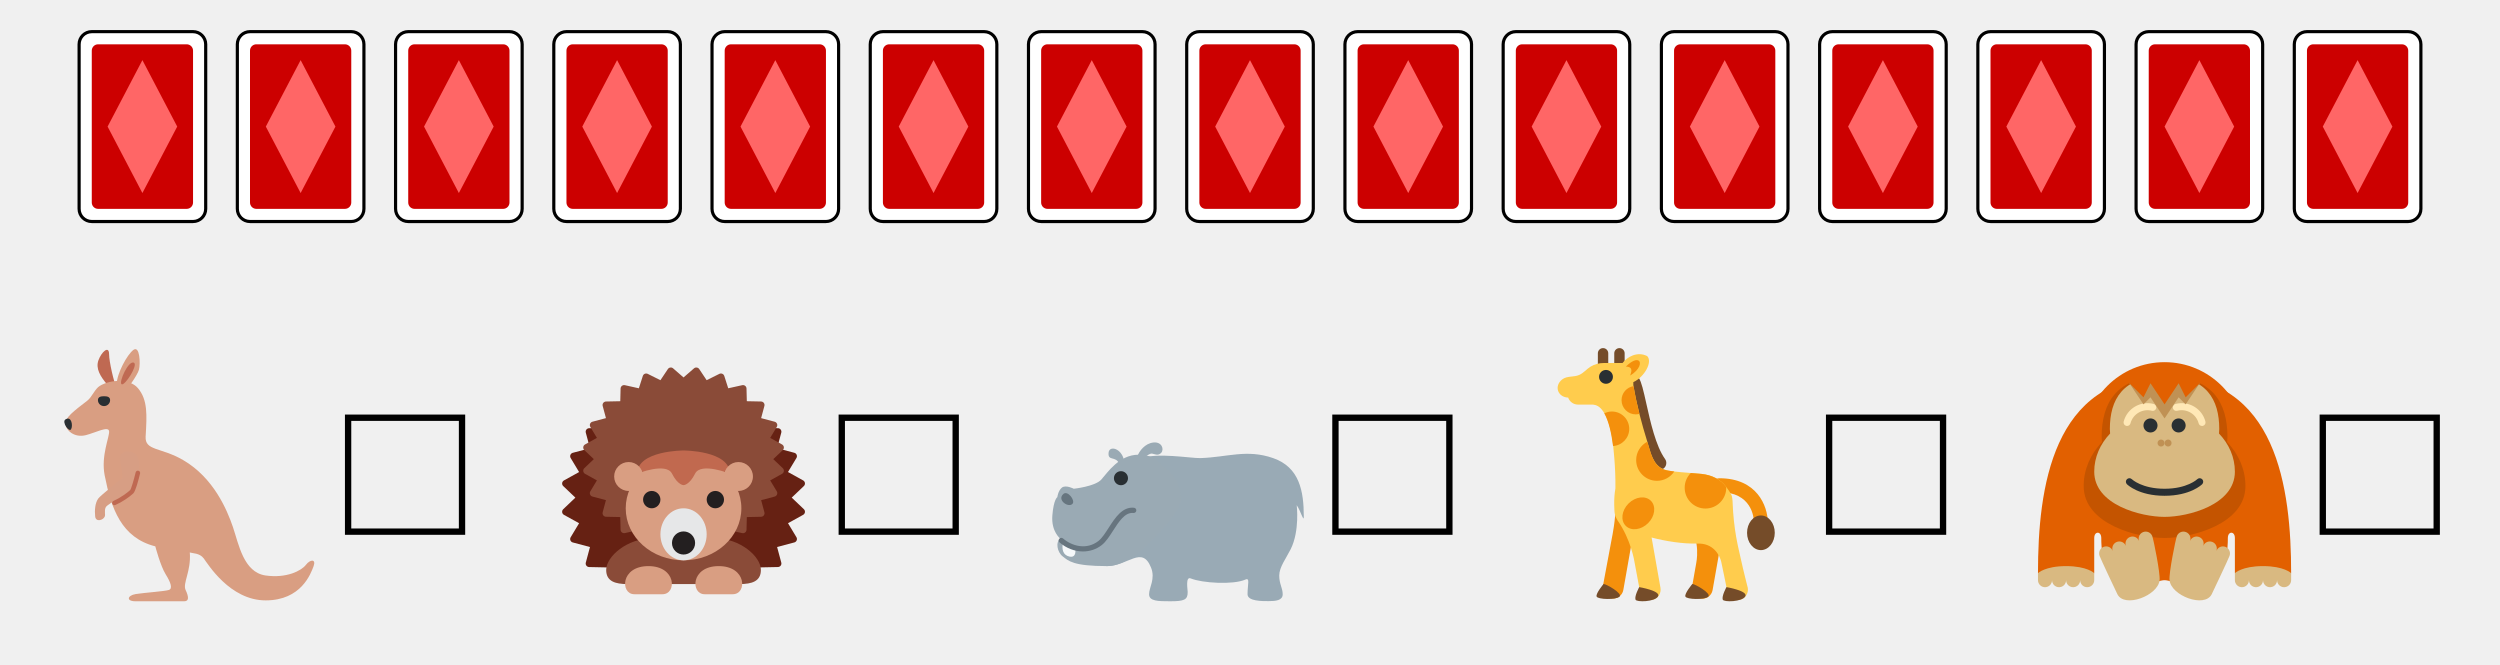
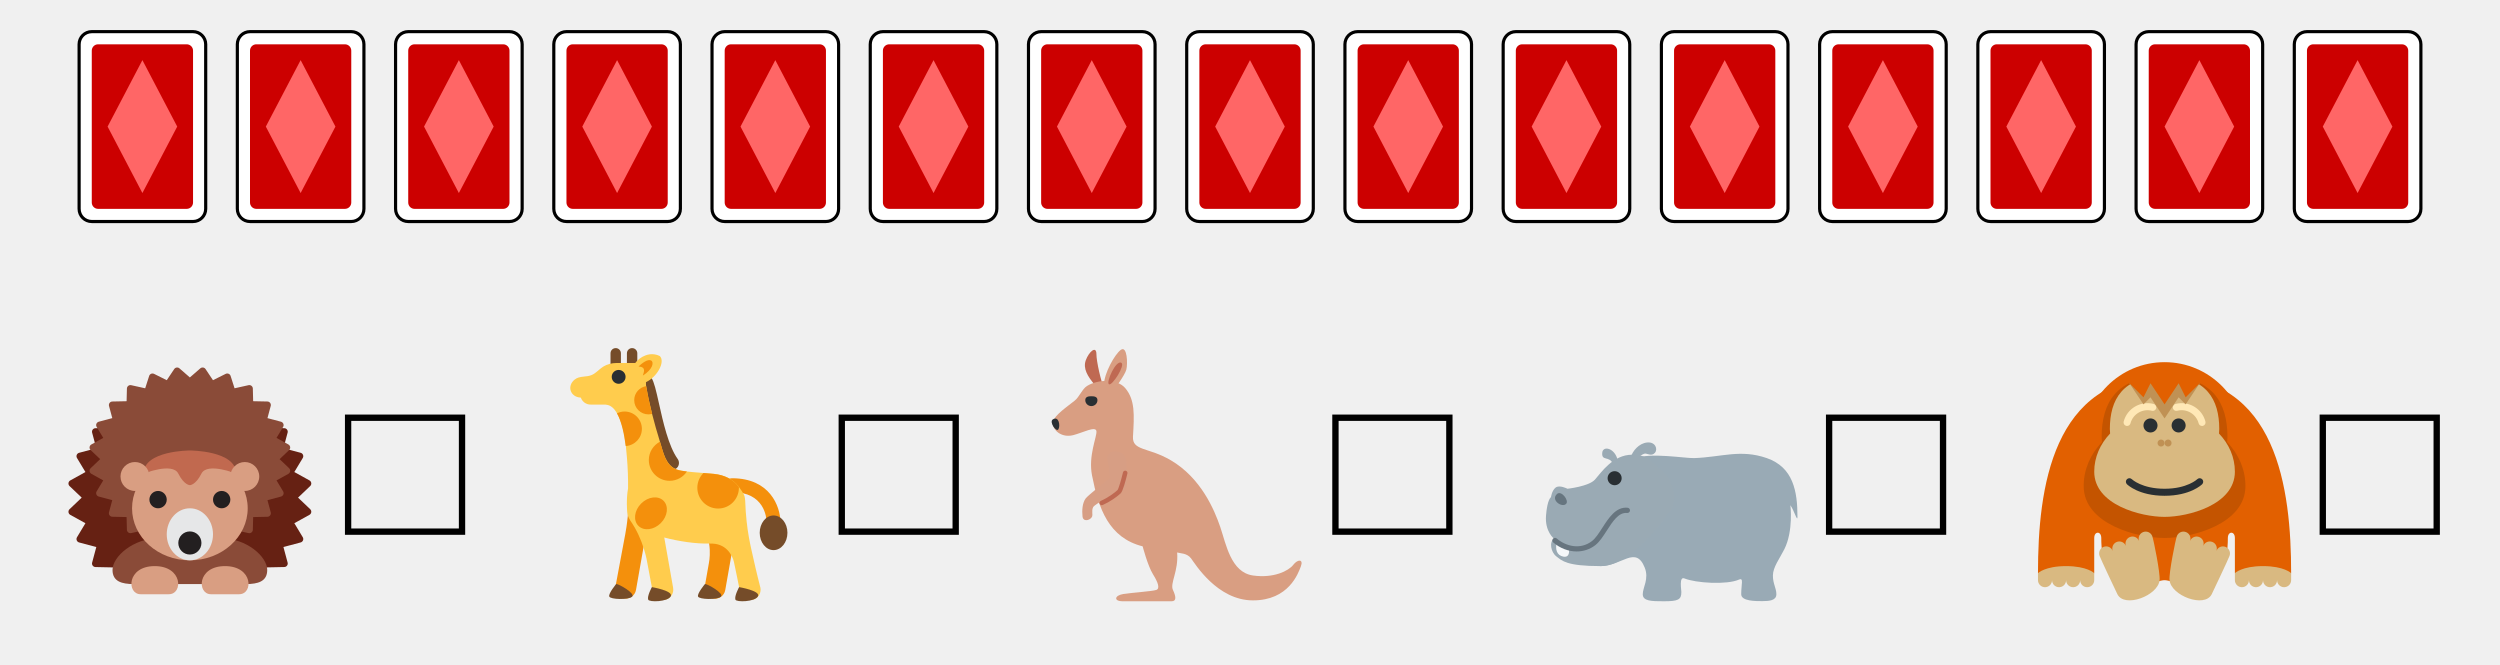
<svg xmlns="http://www.w3.org/2000/svg" width="790.0" height="210.0" viewBox="0 0 790.0 210.0">
  <defs>
</defs>
  <g>
    <g transform="translate(25.0, 10)">
      <rect x="0" y="0" width="40" height="60" rx="4" ry="4" fill="white" stroke="black" stroke-width="1" />
      <rect x="4" y="4" width="32" height="52" rx="2" ry="2" fill="#cc0000" stroke="none" />
      <path d="M20.0,9 L31,30.0 L20.0,51 L9,30.0 Z" fill="#ff6666" />
    </g>
    <g transform="translate(75.0, 10)">
      <rect x="0" y="0" width="40" height="60" rx="4" ry="4" fill="white" stroke="black" stroke-width="1" />
      <rect x="4" y="4" width="32" height="52" rx="2" ry="2" fill="#cc0000" stroke="none" />
      <path d="M20.0,9 L31,30.0 L20.0,51 L9,30.0 Z" fill="#ff6666" />
    </g>
    <g transform="translate(125.0, 10)">
      <rect x="0" y="0" width="40" height="60" rx="4" ry="4" fill="white" stroke="black" stroke-width="1" />
      <rect x="4" y="4" width="32" height="52" rx="2" ry="2" fill="#cc0000" stroke="none" />
      <path d="M20.0,9 L31,30.0 L20.0,51 L9,30.0 Z" fill="#ff6666" />
    </g>
    <g transform="translate(175.0, 10)">
      <rect x="0" y="0" width="40" height="60" rx="4" ry="4" fill="white" stroke="black" stroke-width="1" />
      <rect x="4" y="4" width="32" height="52" rx="2" ry="2" fill="#cc0000" stroke="none" />
      <path d="M20.0,9 L31,30.0 L20.0,51 L9,30.0 Z" fill="#ff6666" />
    </g>
    <g transform="translate(225.0, 10)">
      <rect x="0" y="0" width="40" height="60" rx="4" ry="4" fill="white" stroke="black" stroke-width="1" />
      <rect x="4" y="4" width="32" height="52" rx="2" ry="2" fill="#cc0000" stroke="none" />
      <path d="M20.0,9 L31,30.0 L20.0,51 L9,30.0 Z" fill="#ff6666" />
    </g>
    <g transform="translate(275.0, 10)">
      <rect x="0" y="0" width="40" height="60" rx="4" ry="4" fill="white" stroke="black" stroke-width="1" />
      <rect x="4" y="4" width="32" height="52" rx="2" ry="2" fill="#cc0000" stroke="none" />
      <path d="M20.0,9 L31,30.0 L20.0,51 L9,30.0 Z" fill="#ff6666" />
    </g>
    <g transform="translate(325.0, 10)">
      <rect x="0" y="0" width="40" height="60" rx="4" ry="4" fill="white" stroke="black" stroke-width="1" />
      <rect x="4" y="4" width="32" height="52" rx="2" ry="2" fill="#cc0000" stroke="none" />
      <path d="M20.0,9 L31,30.0 L20.0,51 L9,30.0 Z" fill="#ff6666" />
    </g>
    <g transform="translate(375.0, 10)">
      <rect x="0" y="0" width="40" height="60" rx="4" ry="4" fill="white" stroke="black" stroke-width="1" />
      <rect x="4" y="4" width="32" height="52" rx="2" ry="2" fill="#cc0000" stroke="none" />
      <path d="M20.0,9 L31,30.0 L20.0,51 L9,30.0 Z" fill="#ff6666" />
    </g>
    <g transform="translate(425.0, 10)">
      <rect x="0" y="0" width="40" height="60" rx="4" ry="4" fill="white" stroke="black" stroke-width="1" />
      <rect x="4" y="4" width="32" height="52" rx="2" ry="2" fill="#cc0000" stroke="none" />
      <path d="M20.0,9 L31,30.0 L20.0,51 L9,30.0 Z" fill="#ff6666" />
    </g>
    <g transform="translate(475.0, 10)">
      <rect x="0" y="0" width="40" height="60" rx="4" ry="4" fill="white" stroke="black" stroke-width="1" />
      <rect x="4" y="4" width="32" height="52" rx="2" ry="2" fill="#cc0000" stroke="none" />
      <path d="M20.0,9 L31,30.0 L20.0,51 L9,30.0 Z" fill="#ff6666" />
    </g>
    <g transform="translate(525.0, 10)">
      <rect x="0" y="0" width="40" height="60" rx="4" ry="4" fill="white" stroke="black" stroke-width="1" />
      <rect x="4" y="4" width="32" height="52" rx="2" ry="2" fill="#cc0000" stroke="none" />
      <path d="M20.0,9 L31,30.0 L20.0,51 L9,30.0 Z" fill="#ff6666" />
    </g>
    <g transform="translate(575.0, 10)">
      <rect x="0" y="0" width="40" height="60" rx="4" ry="4" fill="white" stroke="black" stroke-width="1" />
      <rect x="4" y="4" width="32" height="52" rx="2" ry="2" fill="#cc0000" stroke="none" />
      <path d="M20.0,9 L31,30.0 L20.0,51 L9,30.0 Z" fill="#ff6666" />
    </g>
    <g transform="translate(625.0, 10)">
      <rect x="0" y="0" width="40" height="60" rx="4" ry="4" fill="white" stroke="black" stroke-width="1" />
      <rect x="4" y="4" width="32" height="52" rx="2" ry="2" fill="#cc0000" stroke="none" />
      <path d="M20.0,9 L31,30.0 L20.0,51 L9,30.0 Z" fill="#ff6666" />
    </g>
    <g transform="translate(675.0, 10)">
      <rect x="0" y="0" width="40" height="60" rx="4" ry="4" fill="white" stroke="black" stroke-width="1" />
      <rect x="4" y="4" width="32" height="52" rx="2" ry="2" fill="#cc0000" stroke="none" />
      <path d="M20.0,9 L31,30.0 L20.0,51 L9,30.0 Z" fill="#ff6666" />
    </g>
    <g transform="translate(725.0, 10)">
      <rect x="0" y="0" width="40" height="60" rx="4" ry="4" fill="white" stroke="black" stroke-width="1" />
      <rect x="4" y="4" width="32" height="52" rx="2" ry="2" fill="#cc0000" stroke="none" />
      <path d="M20.0,9 L31,30.0 L20.0,51 L9,30.0 Z" fill="#ff6666" />
    </g>
    <g transform="translate(10.0, 100)">
      <g>
        <svg x="10.0" y="10.0" width="80" height="80" viewBox="0 0 36 36">
-           <path fill="#BF6952" d="M6.513.886c0 .984.649 3.926 1.153 5.047s-.505.35-1.442-.771-1.657-2.244-1.225-3.435S6.513-.446 6.513.886z" />
-           <path fill="#D99E82" d="M.314 10.699c-.004.961 1.22 2.097 2.883 1.682 1.333-.332 3.234-1.359 3.316-.561.082.798-1.179 3.471-.629 6.276.93 4.74 2.379 8.873 7.201 10.095 0 0 .723 2.775 1.479 3.986.694 1.111 1.029 2.022.45 2.215-.579.193-3.472.386-4.694.579C9.099 35.164 8.906 36 10.256 36H17.2c.707 0 .643-.643.193-1.607s.805-2.643.598-5.332c.414.14 1.395.067 1.974.838.579.772 3.729 5.976 8.809 5.976s6.43-3.826 6.815-4.855c.386-1.029-.45-1.029-1.093-.193s-2.761 1.931-5.722 1.508c-3.151-.45-3.822-4.465-4.658-6.909-.836-2.443-2.74-6.968-7.044-9.487-3.177-1.859-5.483-1.31-5.363-3.356.178-3.033.325-5.21-1.099-6.892-1.15-1.357-3.851-1.264-5.418-.319-.697.42-1.117 1.595-1.778 2.103C1.428 8.998.317 9.848.314 10.699z" />
-           <path fill="#D79E84" d="M6.042 22.625c-.259.531-.006 1.019-.158 1.355-.225.497-1.254.804-1.35-.032-.097-.836-.021-1.948.45-2.572.322-.427 3.279-2.797 3.408-2.893.129-.096-.354-2.893-.354-2.893s.096-1.125 1.447-.868c1.35.257 1.318 1.415 1.318 2.636s.225 2.443-.386 2.733-4.117 2.003-4.375 2.534z" />
-           <path fill="#292F33" d="M6.657 7.405c0 .465-.387.841-.865.841s-.865-.377-.865-.841.387-.561.865-.561.865.096.865.561z" />
-           <path fill="#D99E82" d="M9.973.255c.912-.665 1.009 1.963.793 2.804S8.891 6.073 8.891 6.073s-1.297.631-1.297-.911S9.108.886 9.973.255z" />
-           <path fill="#BF6952" d="M10.062 2.09c.58.346-1.307 3.303-1.766 3.055-.459-.247.988-3.519 1.766-3.055z" />
-           <path fill="#292F33" d="M.314 10.139c.869-.528 1.081.911.793 1.402-.289.49-1.37-1.052-.793-1.402z" />
-           <path fill="#BF6952" d="M7.274 22.34c-.125 0-.244-.073-.297-.195-.071-.164.004-.354.168-.426 1.066-.464 1.99-1.182 2.367-1.533.15-.182.523-1.447.777-2.511.042-.174.219-.278.39-.24.174.042.281.216.24.39-.223.931-.645 2.536-.966 2.835-.546.508-1.546 1.216-2.55 1.652-.042.019-.086.028-.129.028z" />
-         </svg>
-         <rect x="100.0" y="32.0" width="36.0" height="36.0" fill="none" stroke="black" stroke-width="2" />
-       </g>
-     </g>
-     <g transform="translate(166.0, 100)">
-       <g>
-         <svg x="10.0" y="10.0" width="80" height="80" viewBox="0 0 36 36">
          <path fill="#6D6E71" d="M28.688 20.312C28.688 26.217 23.904 31 18 31c-5.903 0-10.688-4.783-10.688-10.688 0-5.903 4.786-10.689 10.688-10.689 5.904.001 10.688 4.786 10.688 10.689z" />
          <path fill="#662113" d="M26 33.5H10c-1.665 0-2.479-1.339-2.763-2.31l-2.664-.056c-.153-.003-.297-.077-.389-.2-.092-.122-.123-.281-.083-.43l.594-2.216-2.446-.651c-.152-.041-.276-.15-.335-.296s-.046-.311.035-.445l1.199-1.993-2.156-1.192c-.139-.077-.233-.216-.254-.374-.02-.157.036-.315.151-.426l1.729-1.647-1.729-1.646c-.115-.11-.171-.268-.151-.426.021-.158.115-.297.254-.374l2.156-1.194-1.2-1.994c-.081-.135-.094-.3-.035-.445.059-.146.183-.255.335-.296l2.446-.65-.594-2.218c-.04-.148-.009-.307.083-.43s.236-.196.39-.2l2.575-.053.058-2.302c.004-.149.074-.289.192-.381.118-.092.271-.127.416-.094l2.521.561.717-2.234c.045-.139.148-.251.282-.308.136-.056.288-.051.417.014l2.284 1.139 1.341-2.009c.08-.119.208-.199.35-.218.145-.019.287.024.394.119L18 7.258l1.88-1.636c.109-.094.251-.137.395-.118.143.019.269.099.35.218l1.34 2.009 2.286-1.139c.13-.065.283-.069.417-.014.135.057.237.169.282.308l.716 2.234 2.521-.561c.146-.032.298.002.416.094s.188.232.192.381l.058 2.302 2.574.053c.153.003.297.077.389.2.093.123.123.282.083.43l-.595 2.217 2.449.65c.152.04.276.15.336.296.059.146.046.311-.035.445l-1.201 1.994 2.155 1.194c.14.077.233.216.254.374s-.036.316-.151.426l-1.729 1.646 1.729 1.647c.115.11.172.269.151.426-.021.158-.114.297-.254.374L32.854 24.9l1.2 1.993c.081.135.094.3.035.445-.06.146-.184.255-.335.296l-2.45.651.595 2.216c.04.148.01.307-.082.43-.093.123-.236.197-.39.2l-2.663.056c-.285.974-1.099 2.313-2.764 2.313z" />
          <path fill="#8A4B38" d="M16.188 28.824c-.022 0-.044-.001-.066-.004-.143-.019-.27-.099-.35-.219l-1.058-1.585-1.805.899c-.131.064-.283.07-.418.014-.134-.057-.237-.169-.282-.309l-.564-1.757-1.99.442c-.148.031-.299-.003-.417-.095s-.188-.231-.192-.381l-.045-1.804-2.029-.043c-.153-.003-.297-.077-.389-.2-.092-.122-.123-.281-.083-.43l.464-1.732-1.92-.51c-.152-.041-.276-.15-.335-.296s-.046-.311.035-.445l.937-1.557-1.688-.934c-.14-.077-.234-.216-.254-.374-.02-.158.036-.316.151-.426l1.352-1.289-1.352-1.287c-.115-.11-.171-.268-.151-.426.021-.158.115-.297.254-.374l1.689-.935-.937-1.558c-.081-.135-.094-.3-.035-.445.059-.146.183-.255.335-.296l1.922-.511-.466-1.732c-.04-.148-.009-.307.083-.43s.236-.196.39-.2l2.029-.042.045-1.805c.004-.149.074-.289.192-.381.117-.092.27-.127.416-.094l1.99.442.564-1.756c.045-.139.148-.251.282-.308.136-.055.287-.051.418.014l1.805.899 1.058-1.584c.08-.119.207-.199.35-.218.144-.021.287.024.395.119L18 4.172l1.484-1.291c.109-.095.253-.138.395-.119.143.019.269.099.35.218l1.057 1.583 1.807-.9c.13-.064.283-.069.417-.013.135.057.237.169.282.308l.562 1.756 1.991-.442c.146-.033.3.002.416.094.118.092.188.232.192.382l.045 1.804 2.028.042c.153.003.297.077.389.2.093.123.123.282.083.43l-.465 1.734 1.924.511c.152.041.276.15.336.296.059.146.046.311-.035.445l-.938 1.558 1.689.935c.14.077.233.216.254.374.021.158-.036.316-.151.426l-1.353 1.287 1.353 1.289c.115.11.172.268.151.426-.021.158-.115.296-.254.374l-1.688.934.938 1.557c.081.135.094.3.035.445-.06.145-.184.255-.335.296l-1.925.512.465 1.732c.04.148.01.307-.082.43-.093.123-.236.197-.39.2l-2.028.043-.045 1.804c-.004.149-.074.289-.192.381-.117.092-.271.126-.416.095l-1.991-.442-.562 1.757c-.045.139-.147.252-.282.309-.134.058-.284.053-.417-.014l-1.806-.899-1.058 1.585c-.08.12-.207.199-.35.219-.142.018-.286-.024-.395-.119L18 27.407l-1.483 1.294c-.092.08-.209.123-.329.123z" />
          <path fill="#8A4B38" d="M13.5 27.052h9c3.521 0 6.5 2.575 6.5 4.5 0 1.65-1.35 2-3 2H10c-1.65 0-3-.35-3-2 0-1.925 2.99-4.5 6.5-4.5z" />
          <path fill="#D99E82" d="M26.222 22.779c0 4.088-3.68 7.398-8.222 7.398s-8.222-3.31-8.222-7.398c0-4.087 3.68-7.4 8.222-7.4s8.222 3.313 8.222 7.4z" />
          <path fill="#E6E7E8" d="M21.289 26.479c0 2.043-1.473 3.699-3.289 3.699s-3.289-1.656-3.289-3.699S16.183 22.78 18 22.78s3.289 1.655 3.289 3.699z" />
          <path fill="#231F20" d="M19.645 27.711c0 .908-.736 1.645-1.645 1.645s-1.645-.736-1.645-1.645c0-.908.736-1.642 1.645-1.642s1.645.734 1.645 1.642zm-4.934-6.166c0 .682-.552 1.234-1.233 1.234s-1.233-.553-1.233-1.234c0-.68.552-1.232 1.233-1.232.681-.001 1.233.552 1.233 1.232zm9.044 0c0 .682-.552 1.234-1.232 1.234-.682 0-1.233-.553-1.233-1.234 0-.68.552-1.232 1.233-1.232.68-.001 1.232.552 1.232 1.232z" />
          <path fill="#C1694F" d="M11.422 17.846s4.111-1.644 4.933 0C17.178 19.49 18 19.49 18 19.49v-4.934c0 .001-6.578.001-6.578 3.29zm13.155 0s-4.11-1.644-4.933 0C18.822 19.49 18 19.49 18 19.49v-4.934c0 .001 6.577.001 6.577 3.29z" />
          <path fill="#D99E82" d="M12.245 18.256c0 1.136-.92 2.056-2.055 2.056-1.136 0-2.056-.92-2.056-2.056 0-1.135.92-2.055 2.056-2.055 1.135 0 2.055.92 2.055 2.055zm15.621 0c0 1.136-.92 2.056-2.056 2.056-1.135 0-2.056-.92-2.056-2.056 0-1.135.921-2.055 2.056-2.055 1.136 0 2.056.92 2.056 2.055zM11 35c-2 0-2-4 2-4s4.062 4 2 4h-4zm10 0c-2 0-2-4 2-4s4.062 4 2 4h-4z" />
        </svg>
        <rect x="100.0" y="32.0" width="36.0" height="36.0" fill="none" stroke="black" stroke-width="2" />
      </g>
    </g>
-     <g transform="translate(322.0, 100)">
-       <g>
-         <svg x="10.0" y="10.0" width="80" height="80" viewBox="0 0 36 36">
-           <path fill="#99AAB5" d="M13 15.689c1.945-.886 7.032-.006 8.304-.048 3.861-.127 6.58-1.305 10.332 0C35.388 16.946 36 20.327 36 24c0 .816-.465-.9-1.008-1.662 0 0 .451 3.643-.854 6.253-.664 1.328-1.631 2.557-1.631 3.753-.001 1.197.493 1.78.493 2.656 0 .892-1 .98-2 .98-.926 0-3 .02-3-.98 0-1.423.385-2.394-.312-2.083-1.729.771-6.146.5-7.771-.167-.766-.314-.43 1.598-.428 1.932C19.499 35.795 19 36 17 36c-1.741 0-3-.012-3-1s.919-2.179.281-3.781C13 28 11 31 7.999 31 5.031 31 13 15.689 13 15.689z" />
-           <path fill="#9AAAB4" d="M3.29 20s3.045-.326 3.915-1.305c.87-.979 2.556-3.535 5.275-3.535s3.045 1.577 4.024 2.066c.978.49 2.91 3.653 1.496 5.774s-6 8-10 8c-4.84 0-5.485-.764-6.281-1.375-.792-.607-1.051-2.042-.344-2.531 0 0-1.312-1-1.131-3.287.185-2.331.707-2.61.707-2.61s.109-.924.653-1.359C2.148 19.402 3.29 20 3.29 20z" />
-           <path fill="#F5F8FA" d="M2.691 29.65c.629.132.992-.253.777-1.4-.657.047-1.663-.816-1.663-.816-.327 1.268.012 2.032.886 2.216z" />
-           <path fill="#67757F" d="M4.601 28.918c-1.148 0-2.333-.432-3.327-1.279-.157-.135-.176-.371-.042-.528.135-.157.372-.177.529-.042 1.306 1.115 3.371 1.657 5.039.354.497-.388.958-1.104 1.446-1.861.912-1.416 1.945-3.033 3.602-2.862.207.02.357.203.337.409-.02.205-.205.353-.409.337-1.212-.127-2.066 1.226-2.9 2.522-.523.812-1.017 1.58-1.614 2.047-.774.604-1.705.903-2.661.903z" />
-           <path fill="#66757F" d="M1.813 20.74c.611-.543 1.694.891 1.318 1.374-.535.687-2.308-.494-1.318-1.374z" />
-           <circle fill="#292F33" cx="10" cy="18.5" r="1" />
-           <path fill="#9AAAB4" d="M8.238 14.889c.095-1.09 1.794-.653 2.175.979s-.42 1.168-.653.598c-.489-1.197-1.631-.327-1.522-1.577zm4.062.598c.258-.84 1.142-1.958 2.338-2.066 1.196-.109 1.523.979 1.088 1.468-.435.489-.979.163-1.305.109s-1.088.489-1.414.979c-.326.489-.924.217-.707-.49z" />
-         </svg>
-         <rect x="100.0" y="32.0" width="36.0" height="36.0" fill="none" stroke="black" stroke-width="2" />
-       </g>
-     </g>
-     <g transform="translate(478.0, 100)">
+     <g transform="translate(166.0, 100)">
      <g>
        <svg x="10.0" y="10.0" width="80" height="80" viewBox="0 0 36 36">
          <path d="M22.217 35.615h-.002c-.804-.142-1.34-.908-1.198-1.712l.59-3.344s.68-3.165-1.076-5.449c1.259-1.171 5.024.085 5.024.085l-1.626 9.221c-.142.804-.908 1.34-1.712 1.199zm-12.692-.021h-.002c-.804-.142-1.34-.908-1.198-1.712l1.312-7.025s.503-2.419.503-4.439c1.142-.439 2.723 2.757 2.723 2.757l-1.626 9.221c-.143.803-.909 1.339-1.712 1.198zm21.277-9.823c-.537 0-.977-.431-.985-.969-.012-.723-.304-4.326-4.925-4.326-.545 0-.985-.441-.985-.985s.441-.985.985-.985c5.363 0 6.858 3.938 6.896 6.264.009.545-.425.993-.969 1.002l-.017-.001z" fill="#F4900C" />
          <g fill="#754C29">
            <path d="M15.226 17.252l-3.46-11.98 1.687-1.02c.369.61.628 1.722 1.054 3.633.569 2.558 1.349 6.06 2.657 7.876.318.442.218 1.058-.224 1.376-.175.126-1.714.115-1.714.115zM7.615 2.71V.739c0-.408.331-.739.739-.739s.739.331.739.739V2.71H7.615zm2.332 0V.739c0-.408.331-.739.739-.739s.739.331.739.739V2.71H9.947z" />
            <ellipse cx="30.802" cy="26.263" rx="1.971" ry="2.464" />
          </g>
          <path fill="#FFCC4D" d="M28.935 34.094s-.647-2.515-.998-4.154c-.332-1.549-1.025-3.981-1.171-8.225-.01-.145-.039-.512-.138-.779-.122-.33-.567-.933-.766-1.203-.777-1.052-2.012-1.691-3.526-1.847-1.283-.132-2.573-.185-3.854-.339-.59-.071-1.1-.156-1.422-.272-1.636-.589-1.962-2.502-2.414-3.965-.8-2.59-1.508-5.225-1.961-7.9l-.036.009.036-.009-.027-.165V4.84c1.567-.714 2.79-2.888 1.971-3.706-1.416-.708-2.827.11-3.513.992-.02-.001-.039-.006-.059-.006H8.459c-.655 0-1.304.16-1.872.51-.584.359-.986.907-1.633 1.19-.786.344-1.721.093-2.417.64-1.189.933-.625 2.525.854 2.578.201.577.745.993 1.39.993h2.106c.055.011.108.021.173.029.604.071 1.088.525 1.477 1.215 1.047 1.856 1.244 4.244 1.415 6.324.119 1.448.177 2.906.158 4.36-.293 1.566-.12 3.377-.12 3.377.044.419.186.777.394 1.095l-.01.011c1.99 2.81 2.449 5.97 2.449 5.97l.784 4.193c.142.804.908 1.341 1.713 1.199.804-.142 1.341-.908 1.199-1.712l-1.262-7.159c1.977.534 4.609.932 6.449.852 0 .006-.003.014-.002.02 2.371-.146 3.26 1.73 3.454 2.576.194.846.868 4.228.868 4.228.142.804.909 1.341 1.712 1.199.802-.143 1.339-.91 1.197-1.714z" />
          <path fill="#F4900C" d="M11.975 22.1c-.985.985-1.16 2.408-.391 3.178.77.77 2.193.595 3.178-.391s1.16-2.408.391-3.178c-.77-.77-2.193-.595-3.178.391zm1.088-6.185c0 1.633 1.324 2.956 2.956 2.956 1.029 0 1.933-.526 2.462-1.323-.59-.071-1.1-.156-1.422-.272-1.564-.563-1.872-2.237-2.253-3.441-.057-.179-.108-.349-.162-.523-.935.496-1.581 1.469-1.581 2.603zm-.986-4.434c0-1.361-1.103-2.464-2.464-2.464-.388 0-.75.098-1.077.257.635 1.126 1.015 2.885 1.242 4.653 1.282-.086 2.299-1.142 2.299-2.446zm-1.093-4.079c0 1.118.906 2.023 2.023 2.023.182 0 .355-.032.523-.077-.449-1.787-.709-3.122-.847-3.937-.961.156-1.699.985-1.699 1.991zm8.977 12.456c0 1.633 1.324 2.956 2.956 2.956 1.633 0 2.956-1.324 2.956-2.956 0-.043-.011-.082-.013-.124-.777-1.052-2.012-1.691-3.526-1.847-.457-.047-.972-.088-1.499-.128-.538.536-.874 1.277-.874 2.099zM11.598 2.613c.505-.483 1.317-1.089 1.778-.856.461.233.258 1.273-1.166 2.151.113-.439.551-1.215-.612-1.295z" />
          <circle fill="#292F33" cx="8.772" cy="4.09" r=".985" />
          <path d="M21.047 33.545s-1.142 1.351-.985 1.781 2.741.491 3.249.022-1.951-1.842-2.264-1.803zm-12.623 0s-1.142 1.351-.985 1.781c.156.43 2.741.491 3.249.022s-1.951-1.842-2.264-1.803zm4.547 2.22c.136.391 2.766.329 3.205-.461.439-.79-2.678-1.317-2.678-1.317s-.703 1.273-.527 1.778zm12.404 0c.136.391 2.766.329 3.205-.461.439-.79-2.678-1.317-2.678-1.317s-.703 1.273-.527 1.778z" fill="#754C29" />
+         </svg>
+         <rect x="100.0" y="32.0" width="36.0" height="36.0" fill="none" stroke="black" stroke-width="2" />
+       </g>
+     </g>
+     <g transform="translate(322.0, 100)">
+       <g>
+         <svg x="10.0" y="10.0" width="80" height="80" viewBox="0 0 36 36">
+           <path fill="#BF6952" d="M6.513.886c0 .984.649 3.926 1.153 5.047s-.505.35-1.442-.771-1.657-2.244-1.225-3.435S6.513-.446 6.513.886z" />
+           <path fill="#D99E82" d="M.314 10.699c-.004.961 1.22 2.097 2.883 1.682 1.333-.332 3.234-1.359 3.316-.561.082.798-1.179 3.471-.629 6.276.93 4.74 2.379 8.873 7.201 10.095 0 0 .723 2.775 1.479 3.986.694 1.111 1.029 2.022.45 2.215-.579.193-3.472.386-4.694.579C9.099 35.164 8.906 36 10.256 36H17.2c.707 0 .643-.643.193-1.607s.805-2.643.598-5.332c.414.14 1.395.067 1.974.838.579.772 3.729 5.976 8.809 5.976s6.43-3.826 6.815-4.855c.386-1.029-.45-1.029-1.093-.193s-2.761 1.931-5.722 1.508c-3.151-.45-3.822-4.465-4.658-6.909-.836-2.443-2.74-6.968-7.044-9.487-3.177-1.859-5.483-1.31-5.363-3.356.178-3.033.325-5.21-1.099-6.892-1.15-1.357-3.851-1.264-5.418-.319-.697.42-1.117 1.595-1.778 2.103C1.428 8.998.317 9.848.314 10.699z" />
+           <path fill="#D79E84" d="M6.042 22.625c-.259.531-.006 1.019-.158 1.355-.225.497-1.254.804-1.35-.032-.097-.836-.021-1.948.45-2.572.322-.427 3.279-2.797 3.408-2.893.129-.096-.354-2.893-.354-2.893s.096-1.125 1.447-.868c1.35.257 1.318 1.415 1.318 2.636s.225 2.443-.386 2.733-4.117 2.003-4.375 2.534z" />
+           <path fill="#292F33" d="M6.657 7.405c0 .465-.387.841-.865.841s-.865-.377-.865-.841.387-.561.865-.561.865.096.865.561z" />
+           <path fill="#D99E82" d="M9.973.255c.912-.665 1.009 1.963.793 2.804S8.891 6.073 8.891 6.073s-1.297.631-1.297-.911S9.108.886 9.973.255z" />
+           <path fill="#BF6952" d="M10.062 2.09c.58.346-1.307 3.303-1.766 3.055-.459-.247.988-3.519 1.766-3.055z" />
+           <path fill="#292F33" d="M.314 10.139c.869-.528 1.081.911.793 1.402-.289.49-1.37-1.052-.793-1.402z" />
+           <path fill="#BF6952" d="M7.274 22.34c-.125 0-.244-.073-.297-.195-.071-.164.004-.354.168-.426 1.066-.464 1.99-1.182 2.367-1.533.15-.182.523-1.447.777-2.511.042-.174.219-.278.39-.24.174.042.281.216.24.39-.223.931-.645 2.536-.966 2.835-.546.508-1.546 1.216-2.55 1.652-.042.019-.086.028-.129.028z" />
+         </svg>
+         <rect x="100.0" y="32.0" width="36.0" height="36.0" fill="none" stroke="black" stroke-width="2" />
+       </g>
+     </g>
+     <g transform="translate(478.0, 100)">
+       <g>
+         <svg x="10.0" y="10.0" width="80" height="80" viewBox="0 0 36 36">
+           <path fill="#99AAB5" d="M13 15.689c1.945-.886 7.032-.006 8.304-.048 3.861-.127 6.58-1.305 10.332 0C35.388 16.946 36 20.327 36 24c0 .816-.465-.9-1.008-1.662 0 0 .451 3.643-.854 6.253-.664 1.328-1.631 2.557-1.631 3.753-.001 1.197.493 1.78.493 2.656 0 .892-1 .98-2 .98-.926 0-3 .02-3-.98 0-1.423.385-2.394-.312-2.083-1.729.771-6.146.5-7.771-.167-.766-.314-.43 1.598-.428 1.932C19.499 35.795 19 36 17 36c-1.741 0-3-.012-3-1s.919-2.179.281-3.781C13 28 11 31 7.999 31 5.031 31 13 15.689 13 15.689z" />
+           <path fill="#9AAAB4" d="M3.29 20s3.045-.326 3.915-1.305c.87-.979 2.556-3.535 5.275-3.535s3.045 1.577 4.024 2.066c.978.49 2.91 3.653 1.496 5.774s-6 8-10 8c-4.84 0-5.485-.764-6.281-1.375-.792-.607-1.051-2.042-.344-2.531 0 0-1.312-1-1.131-3.287.185-2.331.707-2.61.707-2.61s.109-.924.653-1.359C2.148 19.402 3.29 20 3.29 20z" />
+           <path fill="#F5F8FA" d="M2.691 29.65c.629.132.992-.253.777-1.4-.657.047-1.663-.816-1.663-.816-.327 1.268.012 2.032.886 2.216z" />
+           <path fill="#67757F" d="M4.601 28.918c-1.148 0-2.333-.432-3.327-1.279-.157-.135-.176-.371-.042-.528.135-.157.372-.177.529-.042 1.306 1.115 3.371 1.657 5.039.354.497-.388.958-1.104 1.446-1.861.912-1.416 1.945-3.033 3.602-2.862.207.02.357.203.337.409-.02.205-.205.353-.409.337-1.212-.127-2.066 1.226-2.9 2.522-.523.812-1.017 1.58-1.614 2.047-.774.604-1.705.903-2.661.903z" />
+           <path fill="#66757F" d="M1.813 20.74c.611-.543 1.694.891 1.318 1.374-.535.687-2.308-.494-1.318-1.374z" />
+           <circle fill="#292F33" cx="10" cy="18.5" r="1" />
+           <path fill="#9AAAB4" d="M8.238 14.889c.095-1.09 1.794-.653 2.175.979s-.42 1.168-.653.598c-.489-1.197-1.631-.327-1.522-1.577zm4.062.598c.258-.84 1.142-1.958 2.338-2.066 1.196-.109 1.523.979 1.088 1.468-.435.489-.979.163-1.305.109s-1.088.489-1.414.979c-.326.489-.924.217-.707-.49z" />
        </svg>
        <rect x="100.0" y="32.0" width="36.0" height="36.0" fill="none" stroke="black" stroke-width="2" />
      </g>
    </g>
    <g transform="translate(634.0, 100)">
      <g>
        <svg x="10.0" y="10.0" width="80" height="80" viewBox="0 0 36 36">
          <path fill="#E26000" d="M36 32c0-12-2-28-18-28S0 20 0 32h8v-5c0-1 1-1 1 0 0 7 4 6 4 6l2 2 1-1c0-.552 1.448-1 2-1s2 .448 2 1l1 1 2-2s4 1 4-6c0-1 1-1 1 0v5h8z" />
          <circle fill="#E26000" cx="18" cy="13.5" r="11.5" />
          <path fill="#D9B981" d="M32 31c-3 0-4 1-4 1v1c0 .552.448 1 1 1s1-.448 1-1c0 .552.448 1 1 1s1-.448 1-1c0 .552.448 1 1 1s1-.448 1-1c0 .552.448 1 1 1s1-.448 1-1v-1s-1-1-4-1zM4 31c-3 0-4 1-4 1v1c0 .552.448 1 1 1s1-.448 1-1c0 .552.448 1 1 1s1-.448 1-1c0 .552.448 1 1 1s1-.448 1-1c0 .552.448 1 1 1s1-.448 1-1v-1s-1-1-4-1z" />
          <path fill="#C45400" d="M6.5 19.607C6.5 25.051 14.167 27 18 27s11.5-1.949 11.5-7.393c0-2.366-.974-4.536-2.595-6.235.023-.244.04-.491.04-.747C26.944 7.862 24.9 4 18 4s-8.944 3.862-8.944 8.625c0 .256.017.503.04.747C7.474 15.071 6.5 17.241 6.5 19.607z" />
          <path fill="#D9B981" d="M8 17.571C8 22.305 14.667 24 18 24s10-1.695 10-6.429c0-2.057-.847-3.944-2.257-5.422.02-.212.035-.427.035-.65C25.778 7.358 24 4 18 4s-7.778 3.358-7.778 7.5c0 .223.015.438.035.65C8.847 13.627 8 15.514 8 17.571z" />
          <circle fill="#292F33" cx="16" cy="11" r="1" />
          <circle fill="#292F33" cx="20" cy="11" r="1" />
          <path fill="#FFE8B6" d="M12.67 11.073c-.042 0-.084-.005-.127-.016-.267-.07-.427-.343-.357-.61.488-1.867 2.405-2.988 4.271-2.503.267.07.427.343.357.61-.07.267-.343.424-.61.357-1.332-.347-2.702.455-3.05 1.788-.059.225-.262.374-.484.374zm10.66 0c-.223 0-.425-.149-.483-.374-.169-.646-.579-1.188-1.155-1.525-.576-.339-1.249-.432-1.896-.262-.269.069-.54-.091-.609-.357-.07-.268.09-.541.357-.61.901-.236 1.846-.106 2.653.367.807.473 1.381 1.231 1.616 2.136.07.267-.09.54-.357.61-.042.009-.085.015-.126.015z" />
          <path fill="#C09154" d="M13 5l2 3 1-1 2 3 2-3 1 1 2-3s-2-1-5-1-5 1-5 1z" />
          <path fill="#E26000" d="M13 5l2 2 1-2 2 3 2-3 1 2 2-2s-2-2-5-2-5 2-5 2z" />
          <circle fill="#C09154" cx="17.5" cy="13.5" r=".5" />
          <circle fill="#C09154" cx="18.5" cy="13.5" r=".5" />
          <path fill="#292F33" d="M18 21c-3.665 0-5.286-1.579-5.354-1.646-.195-.195-.195-.512 0-.707.195-.194.51-.195.705-.002C13.365 18.658 14.783 20 18 20c3.218 0 4.635-1.342 4.648-1.356.197-.191.514-.189.706.006.193.195.193.509-.001.703C23.286 19.421 21.665 21 18 21z" />
          <path fill="#D9B981" d="M17.295 33c-.235 2.224-5 4-6 2-.247-.494-2.341-4.936-2.535-5.453-.194-.517.068-1.094.586-1.287s1.094.068 1.287.586c-.194-.517.068-1.094.586-1.287.517-.194 1.094.068 1.287.586-.194-.517.068-1.094.586-1.287.517-.194 1.094.068 1.287.586-.194-.517.068-1.094.586-1.287s1.094.068 1.287.586c.193.514 1.148 5.263 1.043 6.257zm1.41 0c.235 2.224 5 4 6 2 .247-.494 2.341-4.936 2.535-5.453.194-.517-.068-1.094-.586-1.287s-1.094.068-1.287.586c.194-.517-.068-1.094-.586-1.287-.517-.194-1.094.068-1.287.586.194-.517-.068-1.094-.586-1.287-.517-.194-1.094.068-1.287.586.194-.517-.068-1.094-.586-1.287s-1.094.068-1.287.586c-.193.514-1.148 5.263-1.043 6.257z" />
        </svg>
        <rect x="100.0" y="32.0" width="36.0" height="36.0" fill="none" stroke="black" stroke-width="2" />
      </g>
    </g>
  </g>
</svg>
